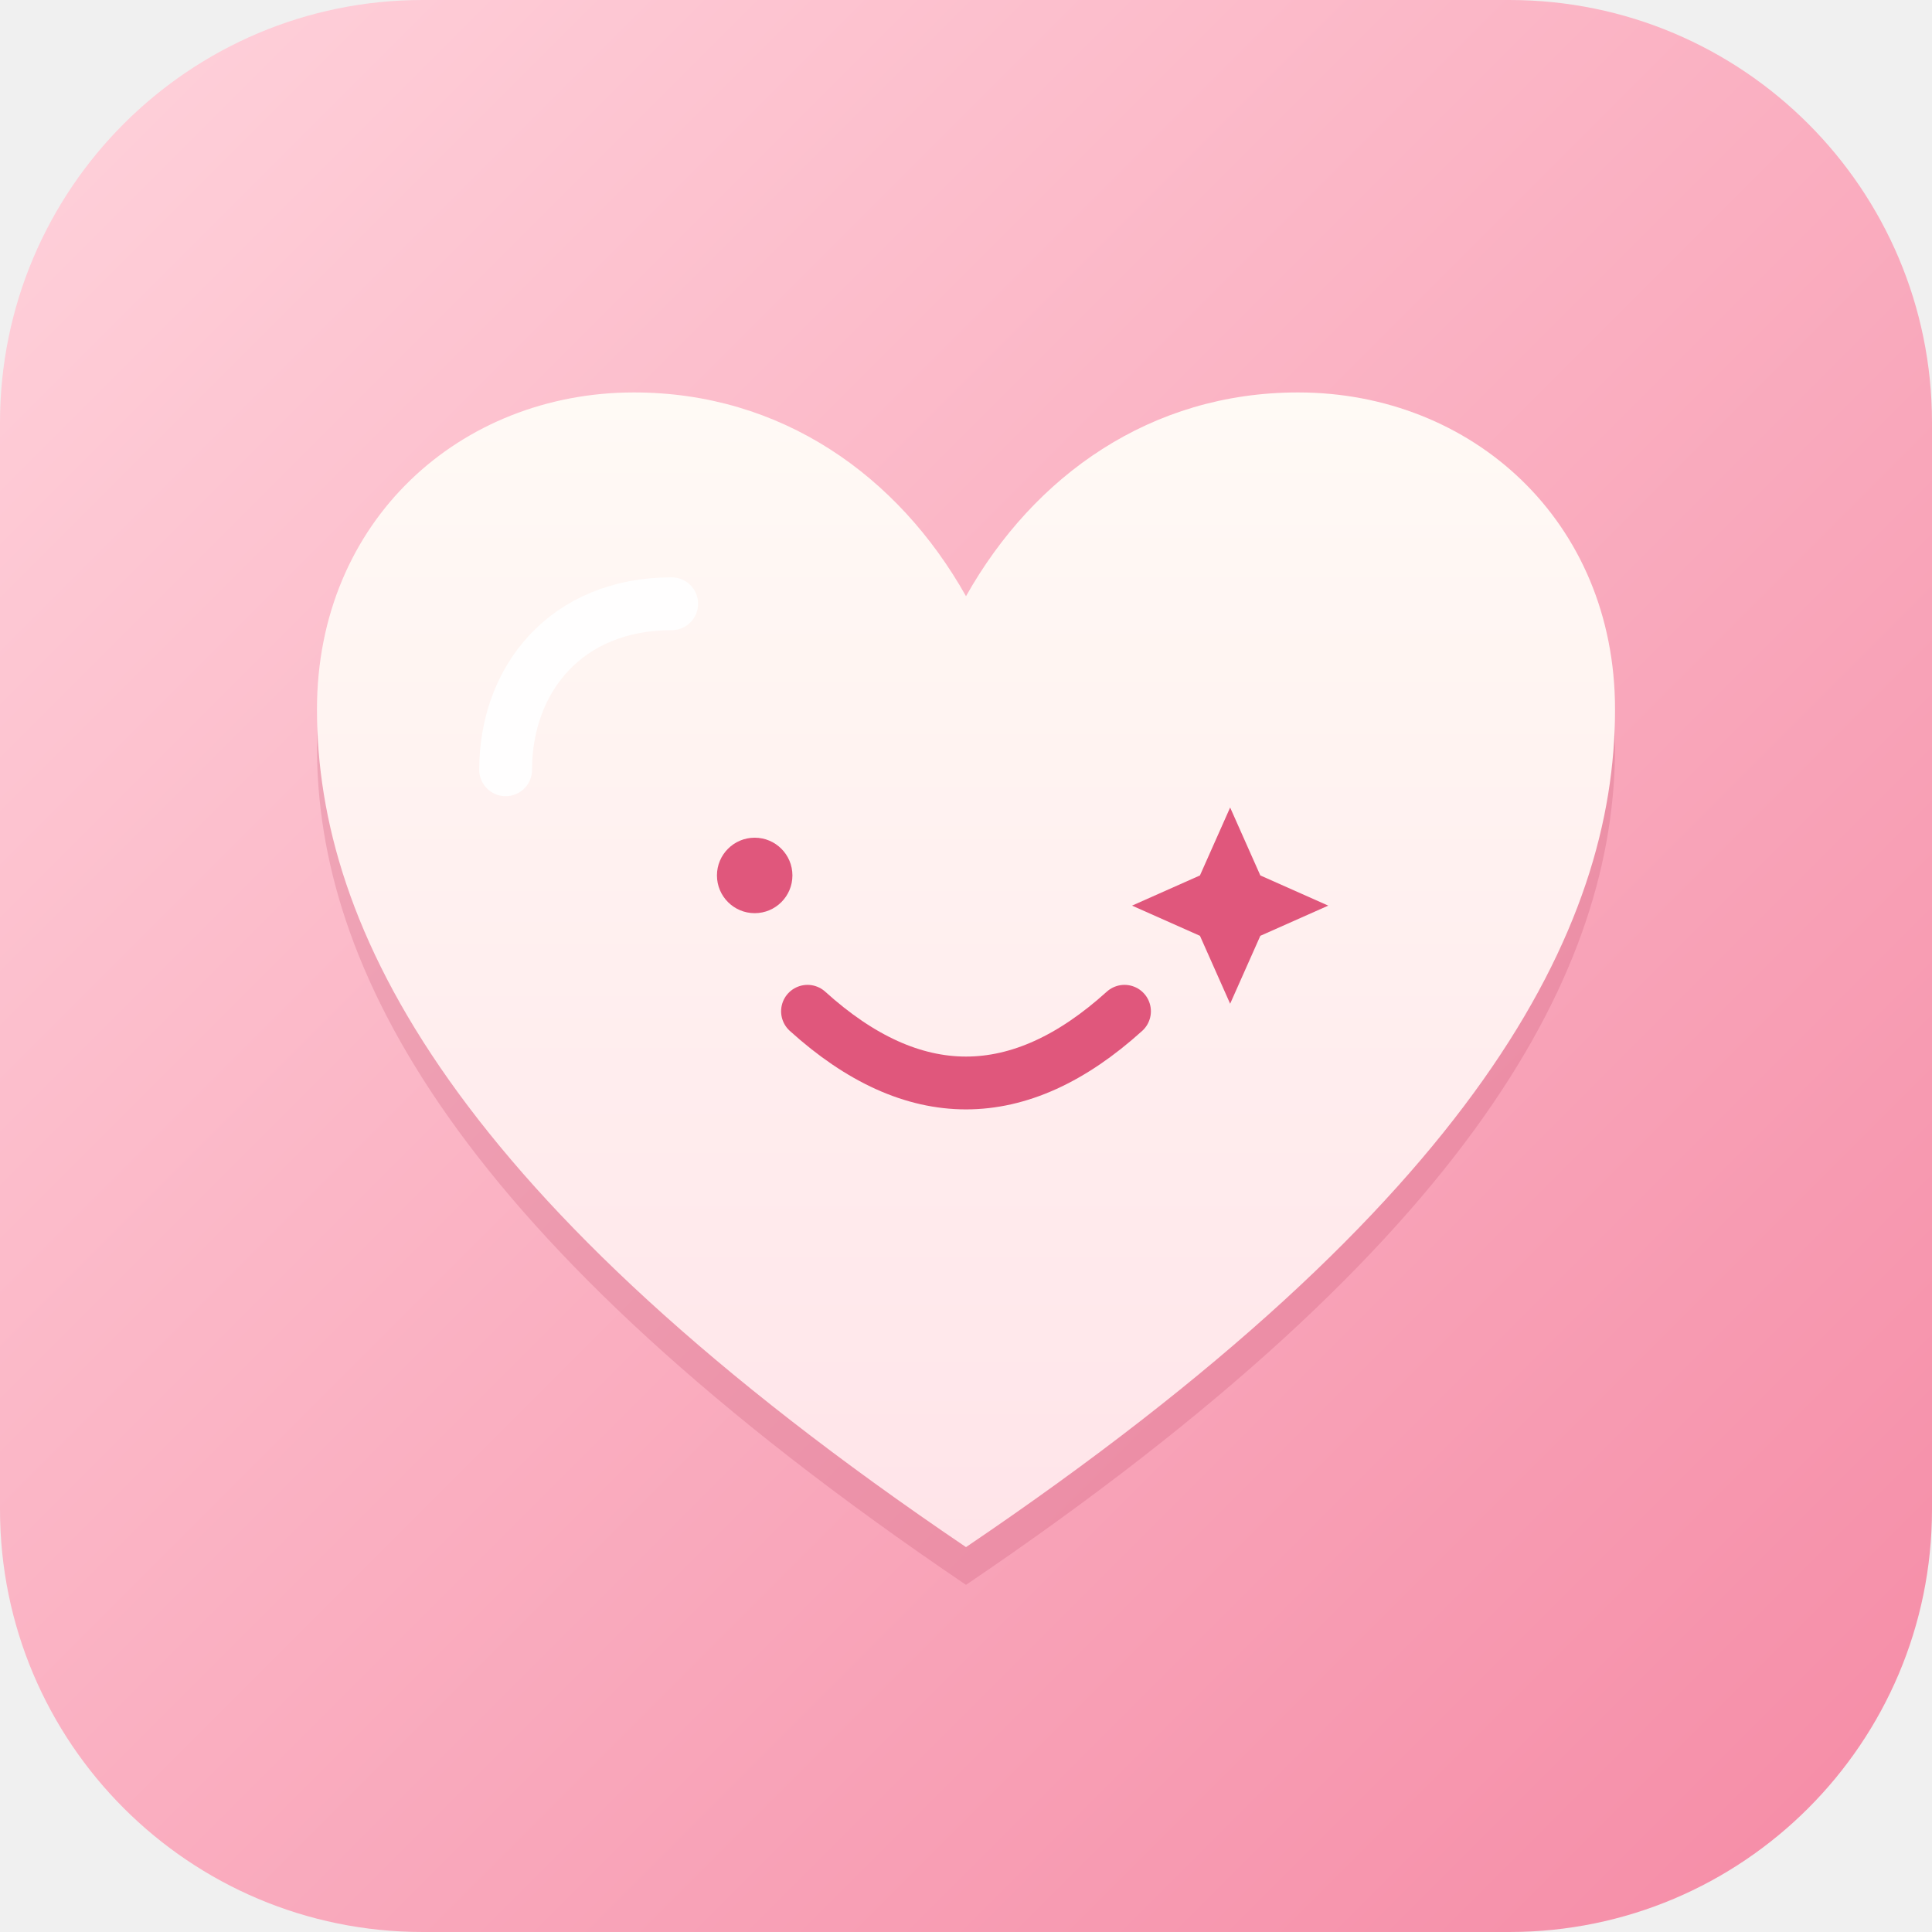
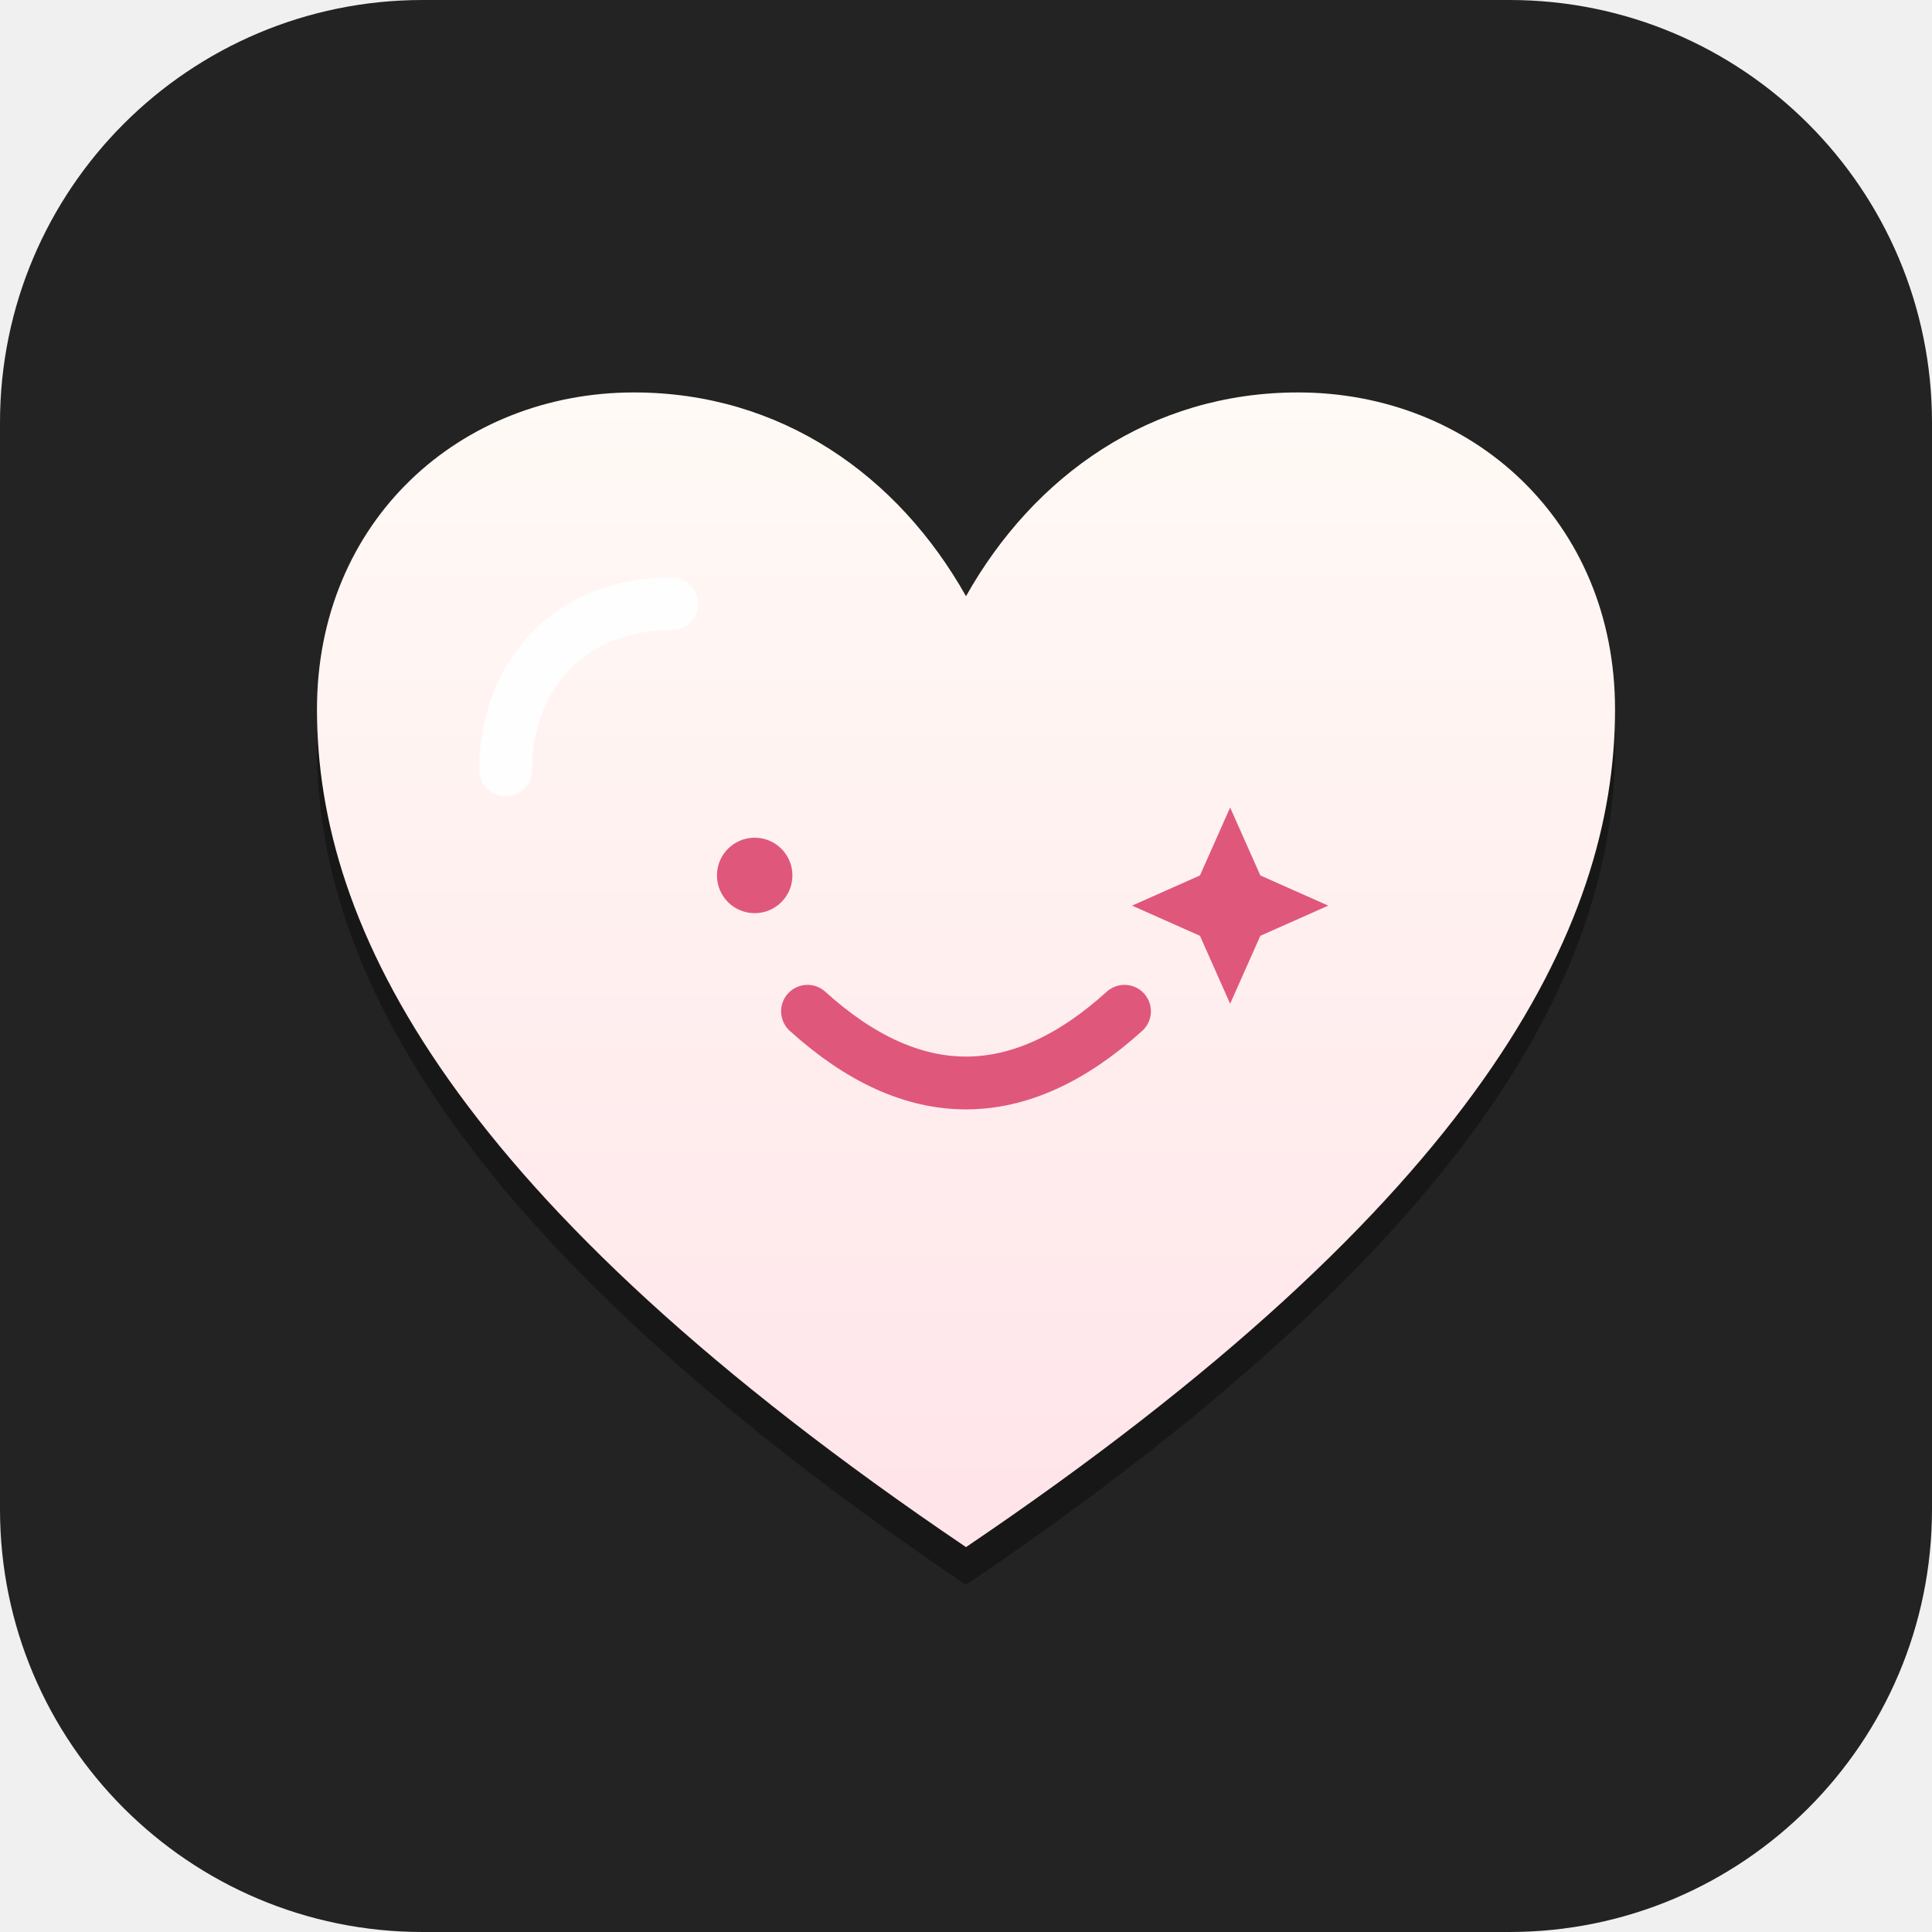
<svg xmlns="http://www.w3.org/2000/svg" viewBox="0 0 512 512">
  <defs>
    <linearGradient id="bg" x1="0" y1="0" x2="1" y2="1">
      <stop offset="0" stop-color="#ffd3dc" />
      <stop offset="1" stop-color="#f58aa5" />
    </linearGradient>
    <linearGradient id="heart" x1="0" y1="0" x2="0" y2="1">
      <stop offset="0" stop-color="#fffaf5" />
      <stop offset="1" stop-color="#ffe4e9" />
    </linearGradient>
  </defs>
-   <rect width="512" height="512" rx="112" fill="url(#bg)" />
+   <rect width="512" height="512" rx="112" fill="#232323" />
  <g transform="translate(256 256) scale(1) translate(-256 -256)">
-     <path d="M256 410 C 120 318 84 246 84 188 C 84 138 122 104 168 104 C 207 104 238 126 256 158 C 274 126 305 104 344 104 C 390 104 428 138 428 188 C 428 246 392 318 256 410 Z" transform="translate(0 10)" fill="#c0476a" opacity=".22" />
+     <path d="M256 410 C 120 318 84 246 84 188 C 84 138 122 104 168 104 C 207 104 238 126 256 158 C 274 126 305 104 344 104 C 390 104 428 138 428 188 C 428 246 392 318 256 410 Z" transform="translate(0 10)" fill="#000" opacity=".35" />
    <path d="M256 410 C 120 318 84 246 84 188 C 84 138 122 104 168 104 C 207 104 238 126 256 158 C 274 126 305 104 344 104 C 390 104 428 138 428 188 C 428 246 392 318 256 410 Z" fill="url(#heart)" />
    <path d="M178 160 C 150 160 134 180 134 204" fill="none" stroke="#fff" stroke-width="14" stroke-linecap="round" opacity=".9" />
    <g fill="#e0577c">
      <path d="M326 214 l8 18 l18 8 l-18 8 l-8 18 l-8 -18 l-18 -8 l18 -8 z" />
    </g>
    <circle cx="200" cy="232" r="10" fill="#e0577c" />
    <path d="M214 268 Q 256 306 298 268" fill="none" stroke="#e0577c" stroke-width="14" stroke-linecap="round" />
  </g>
</svg>
